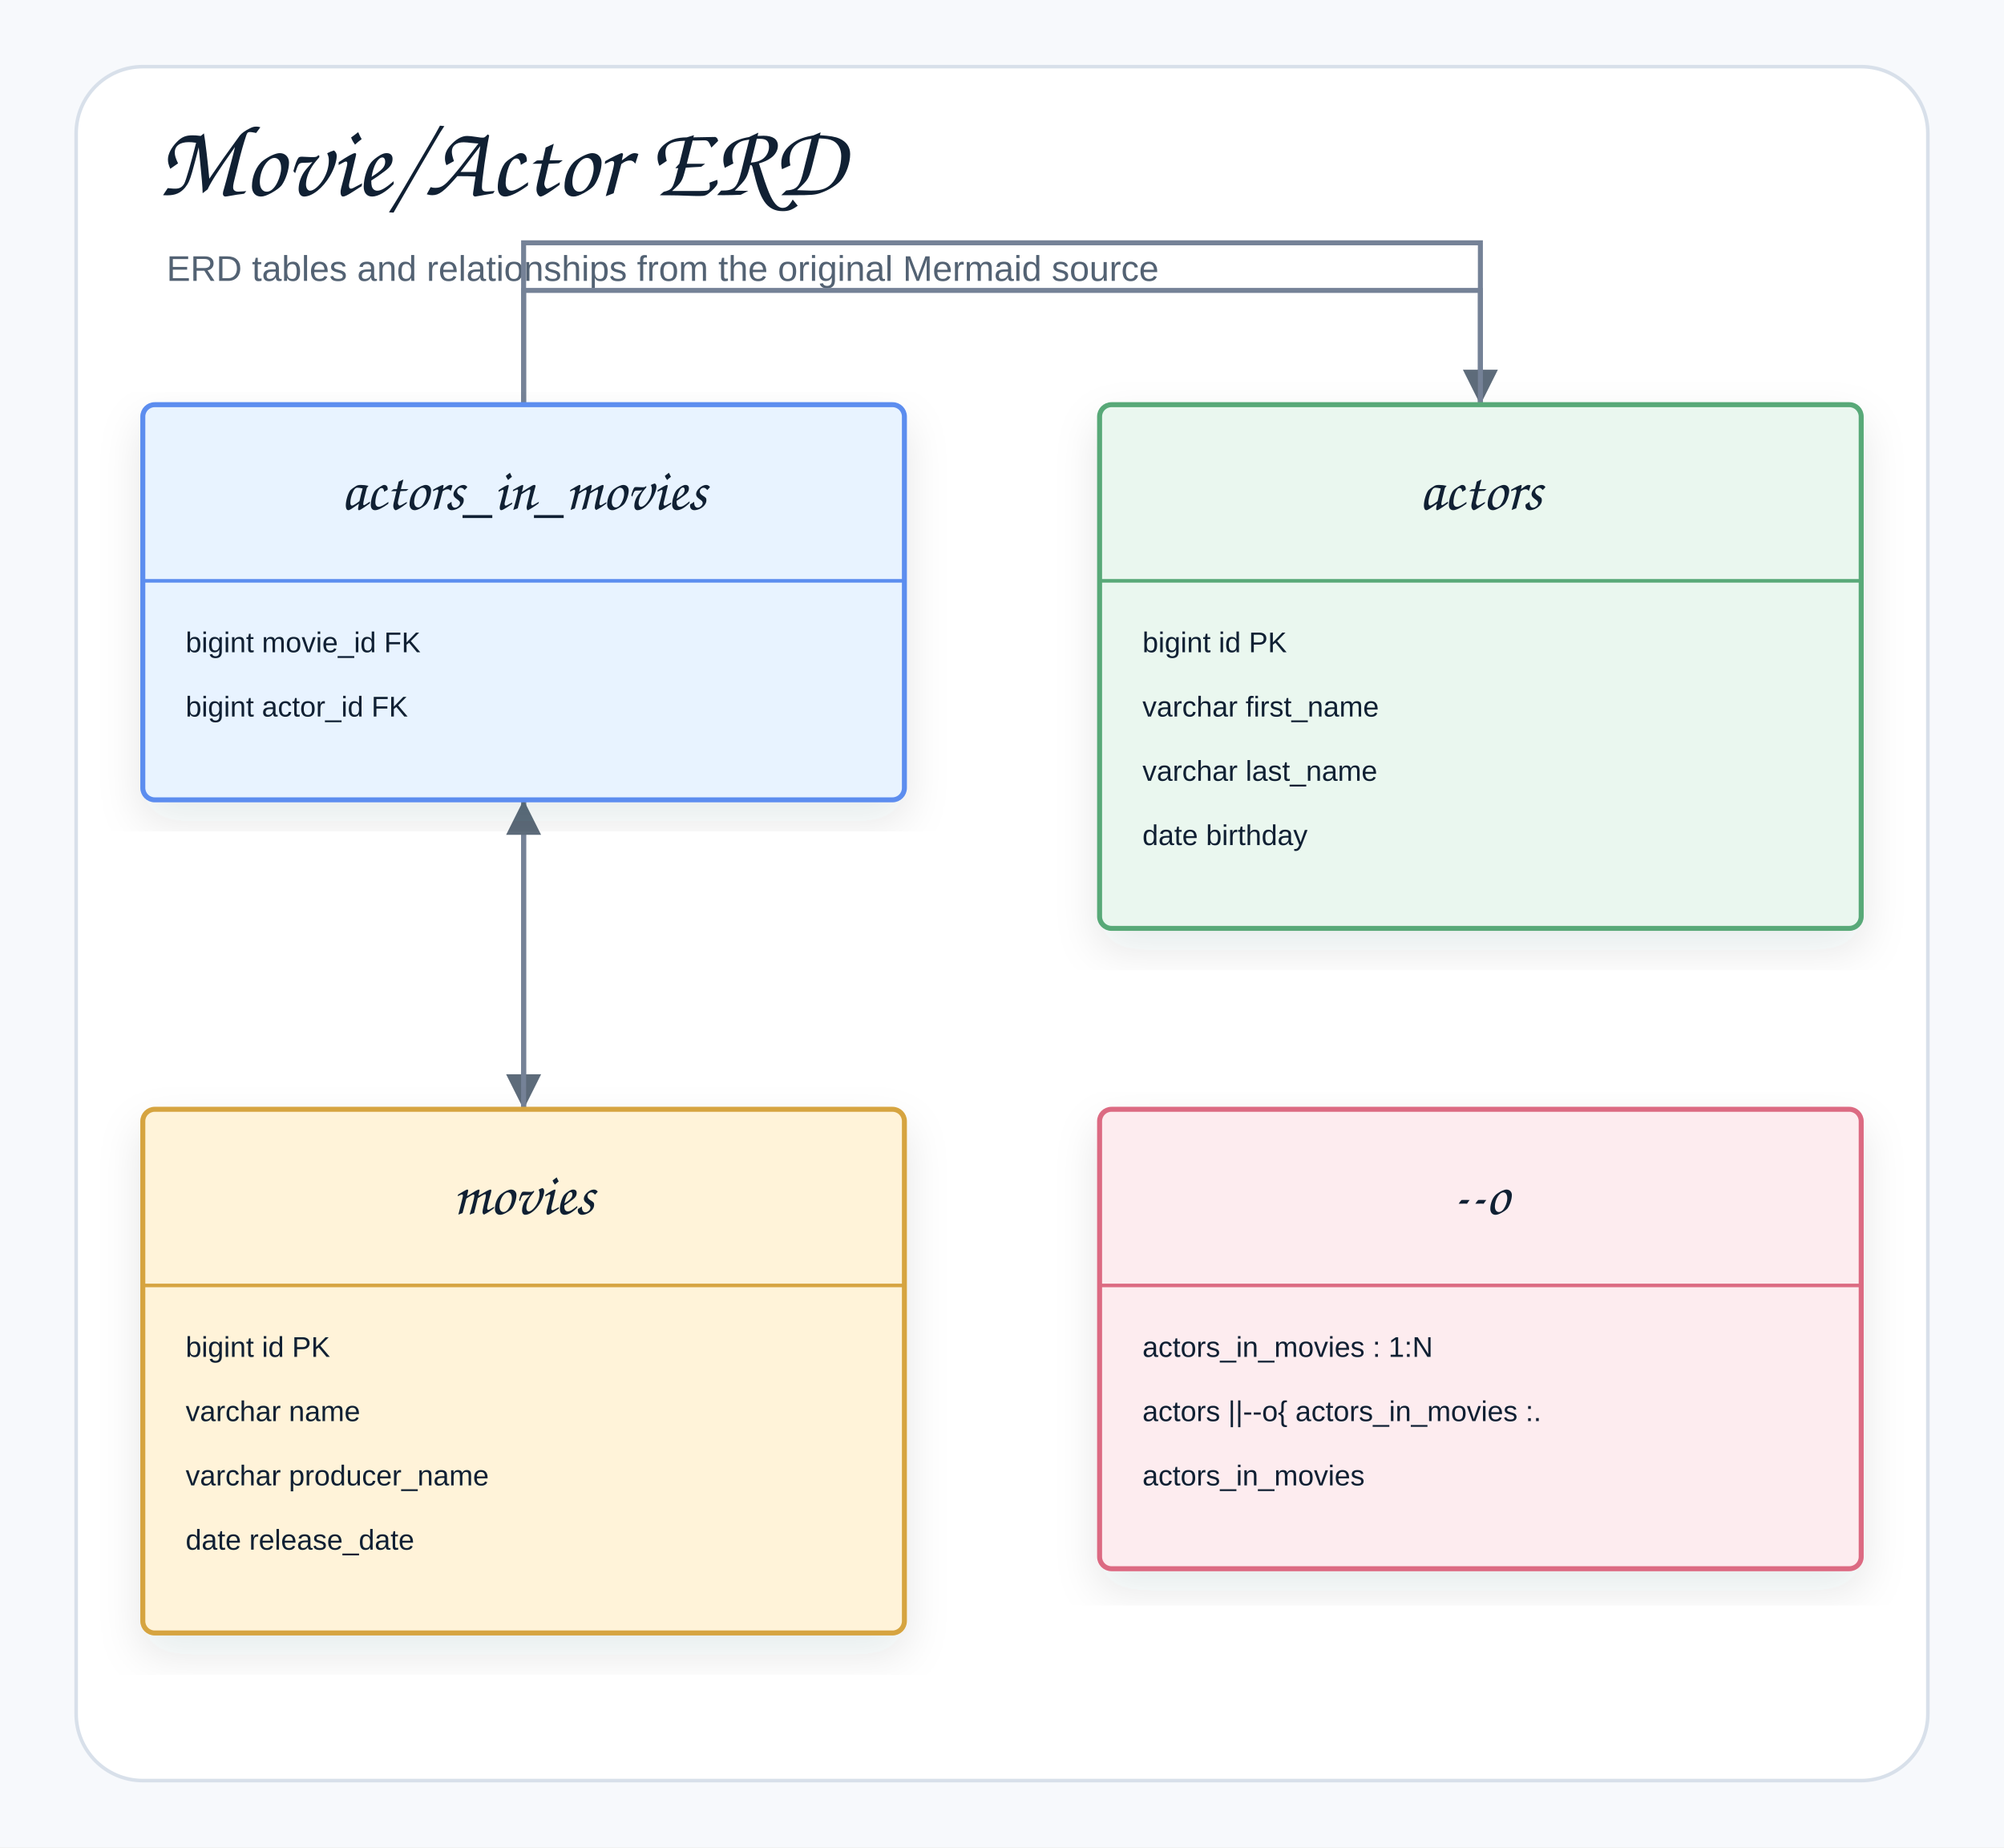
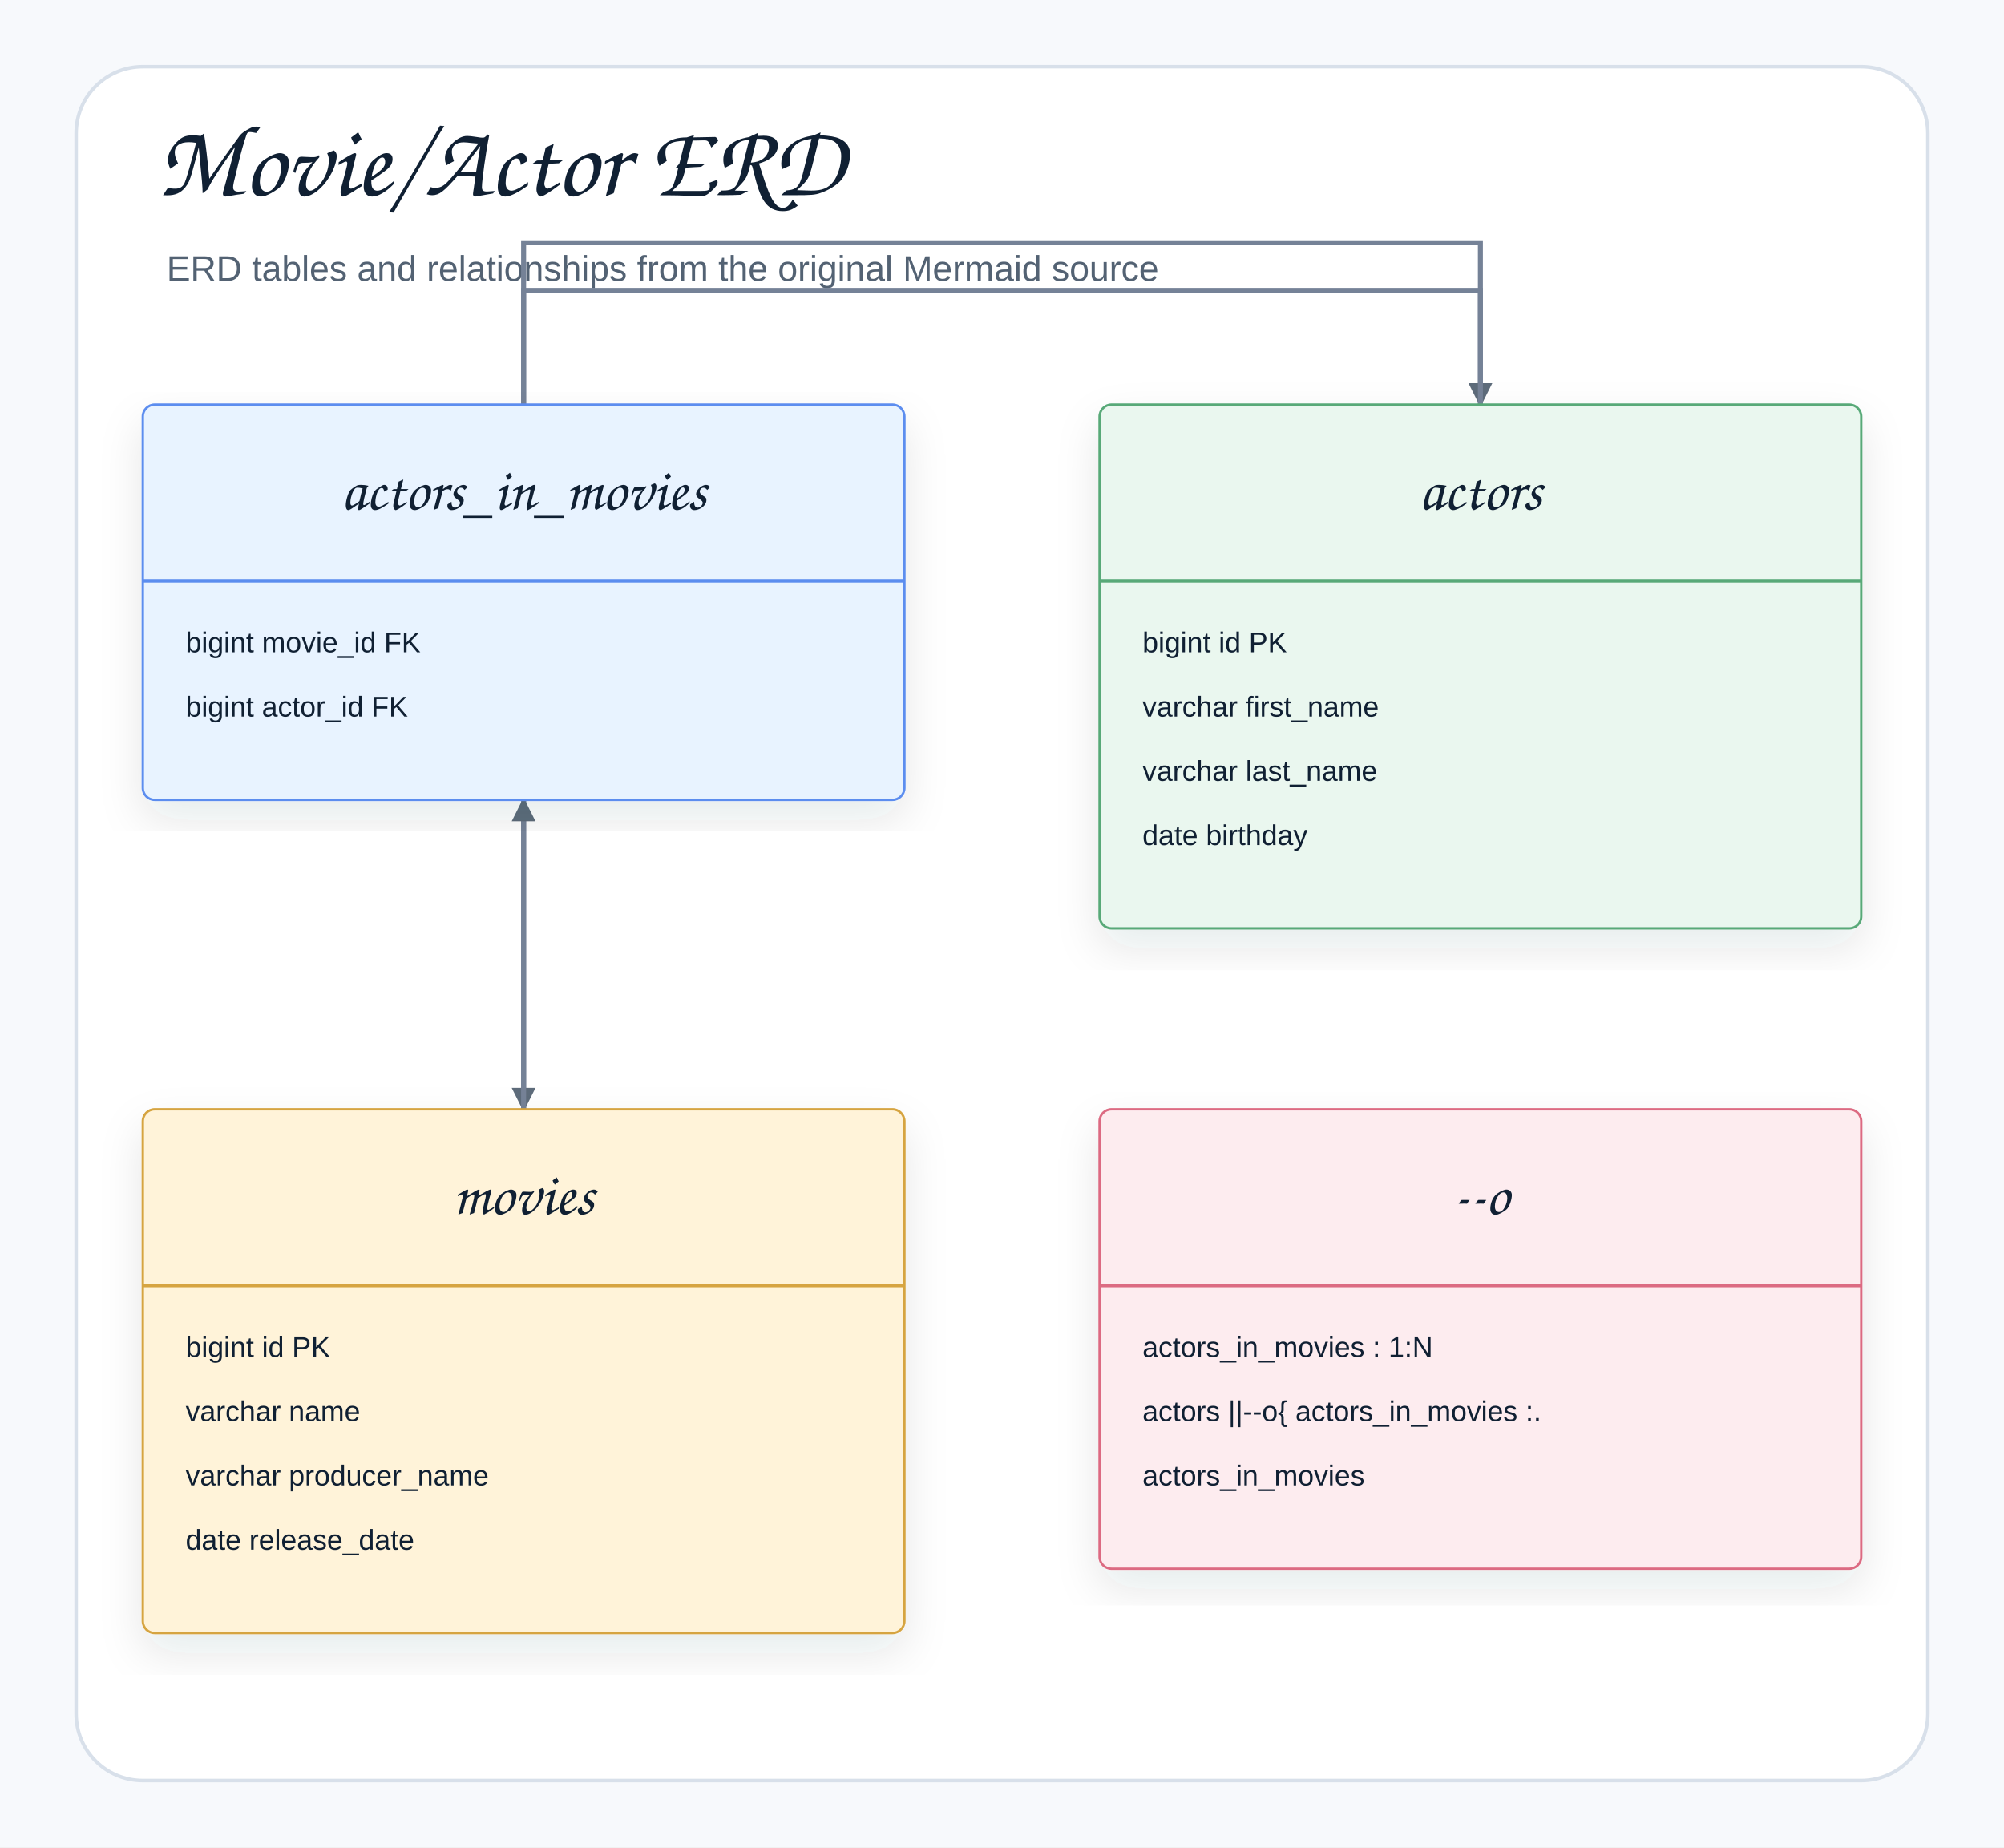
<svg xmlns="http://www.w3.org/2000/svg" width="842" height="776" viewBox="0 0 842 776" role="img" aria-label="Movie/Actor ERD">
  <defs>
    <filter id="shadow" x="-8%" y="-8%" width="116%" height="116%">
      <feDropShadow dx="0" dy="8" stdDeviation="9" flood-color="#1f2937" flood-opacity="0.10" />
    </filter>
-     <marker id="openArrow" markerWidth="9" markerHeight="9" refX="8" refY="4.5" orient="auto" markerUnits="strokeWidth">
-       <path d="M1,1 L8,4.5 L1,8 Z" fill="#5D6B7A" />
+     <marker id="openArrow" markerUnits="userSpaceOnUse" markerWidth="10" markerHeight="10" refX="9" refY="5" orient="auto">
+       <path d="M 0 0 L 10 5 L 0 10 Z" fill="#5D6B7A" />
    </marker>
-     <marker id="inherit" markerWidth="11" markerHeight="10" refX="9.5" refY="5" orient="auto" markerUnits="strokeWidth">
-       <path d="M 0.5 1 L 9.5 5 L 0.5 9 Z" fill="#ffffff" stroke="#758297" stroke-width="1.7" />
+     <marker id="inheritArrow" markerUnits="userSpaceOnUse" markerWidth="10" markerHeight="10" refX="9" refY="5" orient="auto">
+       <path d="M 0 0 L 10 5 L 0 10 Z" fill="#ffffff" />
    </marker>
    <style>
    .canvas{fill:#f7f9fc}.frame{fill:#fff;stroke:#d8e0ea;stroke-width:1.5}
    .title{font-family:"Architects Daughter","Comic Sans MS","Comic Sans",cursive;font-size:43px;font-weight:400;fill:#102033}
    .subtitle{font-family:"Comic Sans MS","Comic Sans","Comic Neue",Arial,sans-serif;font-size:15px;font-weight:400;fill:#536273}
    .label{font-family:"Architects Daughter","Comic Sans MS","Comic Sans",cursive;font-size:25px;font-weight:400;fill:#102033}
    .smallLabel{font-family:"Architects Daughter","Comic Sans MS","Comic Sans",cursive;font-size:21px;font-weight:400;fill:#102033}
    .mono{font-family:"Comic Sans MS","Comic Sans","Comic Neue",Arial,sans-serif;font-size:12px;font-weight:400;fill:#102033}
    .small{font-family:"Comic Sans MS","Comic Sans","Comic Neue",Arial,sans-serif;font-size:12px;font-weight:400;fill:#536273}
    .strong{font-family:"Comic Sans MS","Comic Sans","Comic Neue",Arial,sans-serif;font-size:13px;font-weight:400;fill:#102033}
    .card{stroke-width:2.1;filter:url(#shadow)}.compartment{stroke-width:1.5;fill:none}
    .line{stroke:#758297;stroke-width:2.1;fill:none;marker-end:url(#openArrow)}
    .plainLine{stroke:#758297;stroke-width:2.1;fill:none}
    .dashed{stroke:#758297;stroke-width:2.1;stroke-dasharray:7 6;fill:none;marker-end:url(#openArrow)}
-     .inheritLine{stroke:#758297;stroke-width:2.2;fill:none;marker-end:url(#inherit)}
-     .implLine{stroke:#758297;stroke-width:2.2;stroke-dasharray:8 7;fill:none;marker-end:url(#inherit)}
+     .inheritLine{stroke:#758297;stroke-width:2.2;fill:none;marker-end:url(#inheritArrow)}
+     .implLine{stroke:#758297;stroke-width:2.2;stroke-dasharray:8 7;fill:none;marker-end:url(#inheritArrow)}
  </style>
  </defs>
  <rect class="canvas" width="842" height="776" />
  <rect class="frame" x="32" y="28" width="778" height="720" rx="28" />
  <text class="title" x="66" y="82">Movie/Actor ERD</text>
  <text class="subtitle" x="70" y="118">ERD tables and relationships from the original Mermaid source</text>
-   <path class="line" d="M220 336 L220 102 L622 102 L622 170" />
-   <path class="line" d="M220 336 L220 466" />
-   <path class="line" d="M622 170 L622 122 L220 122 L220 336" />
-   <path class="line" d="M220 466 L220 336" />
+   <path class="line" d="M220 336 L220 102 L622 102 L622 170" data-connector="line" />
+   <path class="line" d="M220 336 L220 466" data-connector="line" />
+   <path class="line" d="M622 170 L622 122 L220 122 L220 336" data-connector="line" />
+   <path class="line" d="M220 466 L220 336" data-connector="line" />
  <g transform="translate(60,170)">
-     <rect class="card" x="0" y="0" width="320" height="166" rx="5" fill="#E8F3FF" stroke="#5B8DEF" />
+     <rect filter="url(#shadow)" x="0" y="0" width="320" height="166" rx="5" fill="#E8F3FF" stroke="#5B8DEF" />
    <line class="compartment" x1="0" y1="74" x2="320" y2="74" stroke="#5B8DEF" />
    <text class="label" x="160" y="44" text-anchor="middle">actors_in_movies</text>
    <text class="mono" x="18" y="104">bigint movie_id FK</text>
    <text class="mono" x="18" y="131">bigint actor_id FK</text>
  </g>
  <g transform="translate(462,170)">
-     <rect class="card" x="0" y="0" width="320" height="220" rx="5" fill="#EAF7EF" stroke="#58A978" />
+     <rect filter="url(#shadow)" x="0" y="0" width="320" height="220" rx="5" fill="#EAF7EF" stroke="#58A978" />
    <line class="compartment" x1="0" y1="74" x2="320" y2="74" stroke="#58A978" />
    <text class="label" x="160" y="44" text-anchor="middle">actors</text>
    <text class="mono" x="18" y="104">bigint id PK</text>
    <text class="mono" x="18" y="131">varchar first_name</text>
    <text class="mono" x="18" y="158">varchar last_name</text>
    <text class="mono" x="18" y="185">date birthday</text>
  </g>
  <g transform="translate(60,466)">
-     <rect class="card" x="0" y="0" width="320" height="220" rx="5" fill="#FFF3D9" stroke="#D6A441" />
+     <rect filter="url(#shadow)" x="0" y="0" width="320" height="220" rx="5" fill="#FFF3D9" stroke="#D6A441" />
    <line class="compartment" x1="0" y1="74" x2="320" y2="74" stroke="#D6A441" />
    <text class="label" x="160" y="44" text-anchor="middle">movies</text>
    <text class="mono" x="18" y="104">bigint id PK</text>
    <text class="mono" x="18" y="131">varchar name</text>
    <text class="mono" x="18" y="158">varchar producer_name</text>
    <text class="mono" x="18" y="185">date release_date</text>
  </g>
  <g transform="translate(462,466)">
-     <rect class="card" x="0" y="0" width="320" height="193" rx="5" fill="#FDECEF" stroke="#DC6B82" />
+     <rect filter="url(#shadow)" x="0" y="0" width="320" height="193" rx="5" fill="#FDECEF" stroke="#DC6B82" />
    <line class="compartment" x1="0" y1="74" x2="320" y2="74" stroke="#DC6B82" />
    <text class="label" x="160" y="44" text-anchor="middle">--o</text>
    <text class="mono" x="18" y="104">actors_in_movies : 1:N</text>
    <text class="mono" x="18" y="131">actors ||--o{ actors_in_movies :.</text>
    <text class="mono" x="18" y="158">actors_in_movies</text>
  </g>
</svg>
